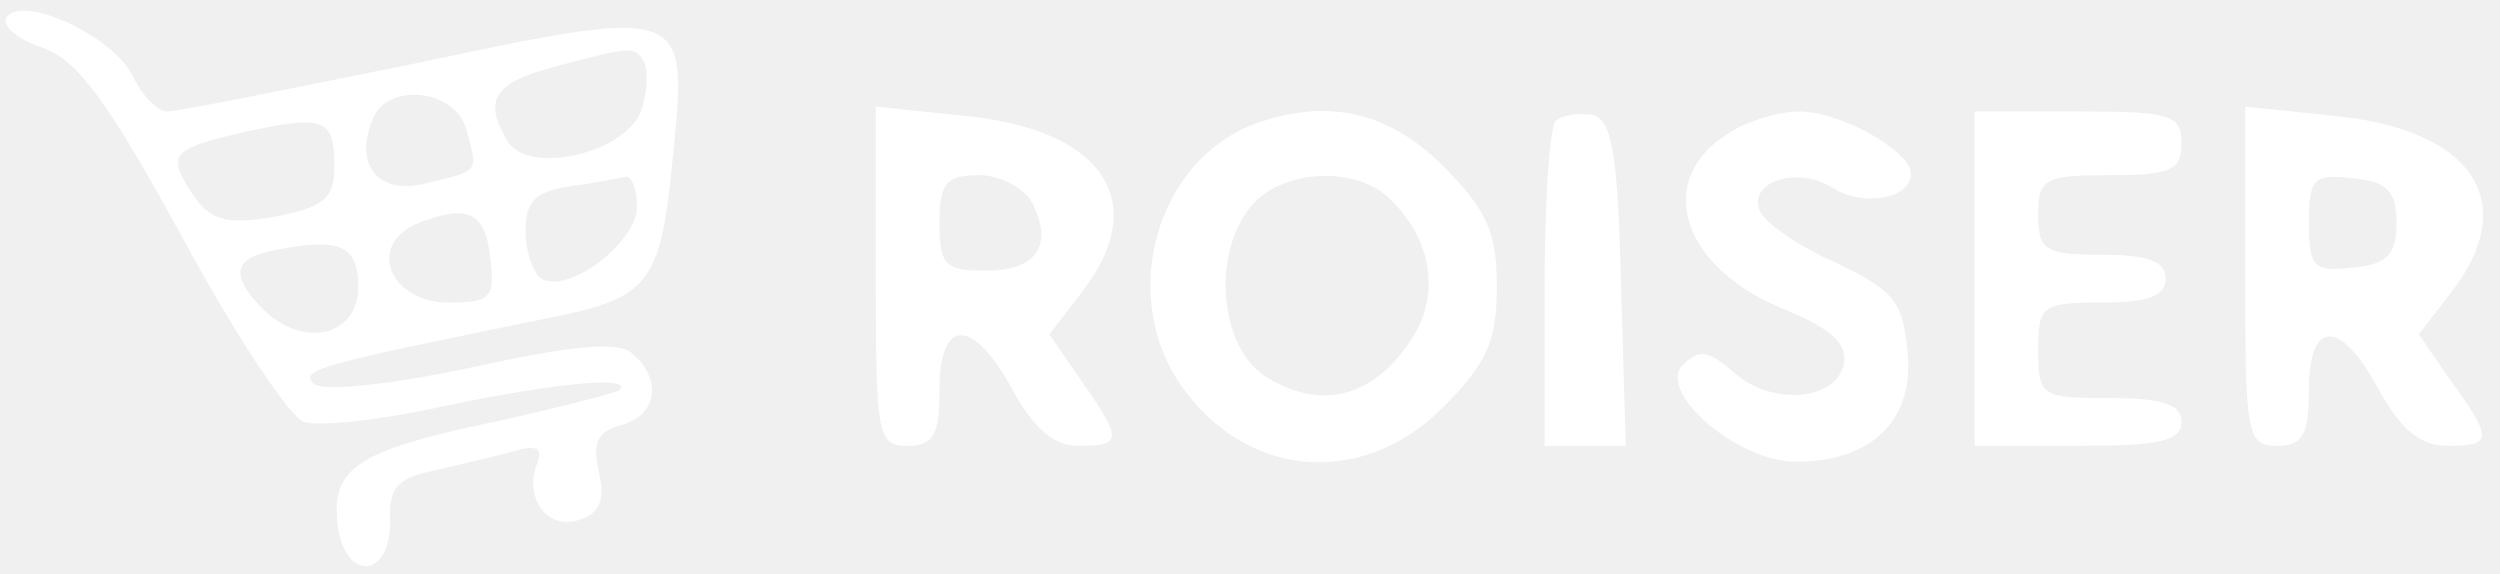
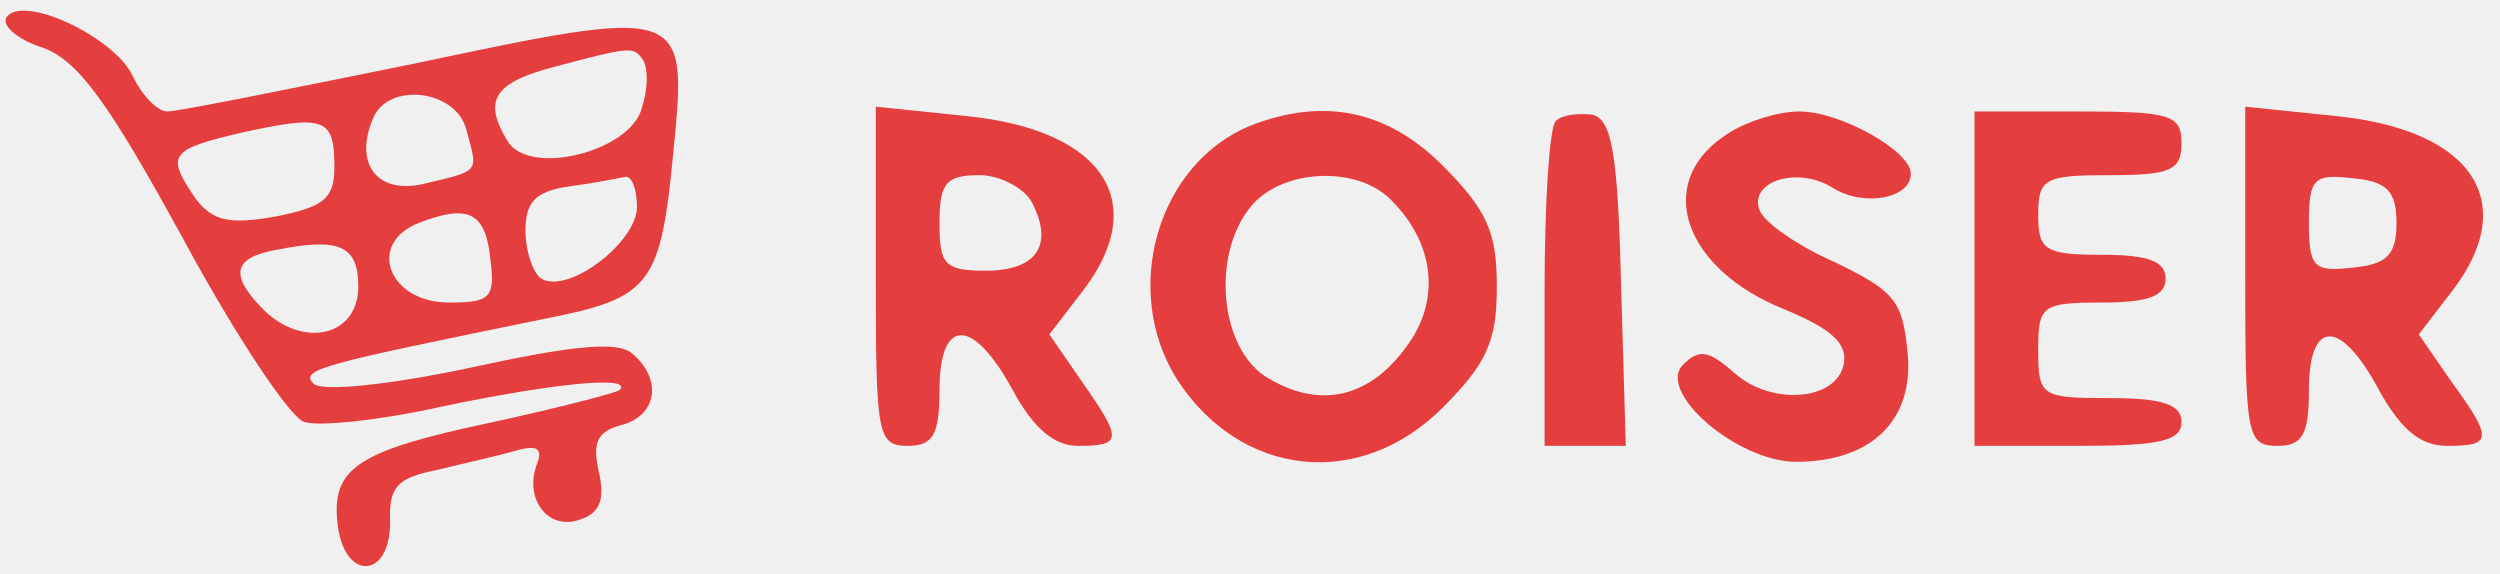
<svg xmlns="http://www.w3.org/2000/svg" version="1.0" width="157pt" height="36pt" viewBox="0 0 157 36" preserveAspectRatio="xMidYMid meet">
-   <g transform="translate(0,36) scale(0.1,-0.1)" fill="#ffffff" stroke="none">
+   <g transform="translate(0,36) scale(0.1,-0.1)" fill="#E53E3E" stroke="none">
    <path d="M4 349 c-3 -5 7 -14 23 -19 22 -8 41 -34 88 -120 33 -61 67 -112 76 -115 9 -3 48 1 88 10 72 15 119 19 110 10 -3 -2 -38 -11 -79 -20 -86 -18 -102 -29 -98 -64 4 -36 33 -35 33 1 -1 23 5 28 30 33 16 4 39 9 49 12 14 4 17 1 13 -9 -8 -22 8 -42 28 -34 12 4 15 13 11 30 -4 18 -1 25 14 29 23 6 26 29 7 45 -9 8 -38 5 -102 -9 -52 -11 -93 -15 -98 -10 -9 9 4 12 146 41 66 13 72 21 80 106 9 90 7 90 -163 54 -79 -16 -148 -30 -155 -30 -6 0 -16 10 -22 23 -12 24 -69 51 -79 36z m400 -27 c3 -5 3 -18 -1 -30 -7 -27 -70 -43 -84 -21 -16 26 -9 37 29 47 49 13 50 13 56 4z m-111 -44 c7 -26 9 -25 -25 -33 -30 -8 -46 11 -34 40 9 24 53 19 59 -7z m-83 -23 c0 -20 -7 -25 -37 -31 -29 -5 -39 -3 -50 11 -19 28 -17 31 30 42 51 11 57 9 57 -22z m190 -25 c0 -22 -43 -55 -60 -45 -5 3 -10 17 -10 30 0 18 6 25 28 28 15 2 30 5 35 6 4 0 7 -8 7 -19z m-92 -33 c3 -24 0 -27 -26 -27 -38 0 -52 37 -19 50 31 12 42 7 45 -23z m-83 -17 c0 -31 -34 -39 -59 -15 -22 22 -20 33 7 38 40 8 52 3 52 -23z" />
    <path d="M550 186 c0 -99 1 -106 20 -106 16 0 20 7 20 35 0 46 21 46 46 0 13 -24 26 -35 41 -35 28 0 28 4 2 41 l-20 29 20 26 c44 56 15 102 -71 111 l-58 6 0 -107z m98 47 c14 -27 3 -43 -29 -43 -26 0 -29 4 -29 30 0 25 4 30 25 30 13 0 28 -8 33 -17z" />
    <path d="M785 281 c-58 -24 -81 -103 -46 -159 40 -62 115 -70 167 -18 28 28 34 42 34 76 0 34 -6 48 -34 76 -35 35 -75 43 -121 25z m89 -47 c27 -27 31 -63 9 -92 -24 -33 -56 -39 -89 -18 -29 20 -33 79 -7 108 20 22 66 24 87 2z" />
    <path d="M977 284 c-4 -4 -7 -52 -7 -106 l0 -98 25 0 26 0 -3 102 c-2 83 -6 103 -18 106 -9 1 -19 0 -23 -4z" />
    <path d="M1082 274 c-43 -30 -24 -83 38 -108 29 -12 40 -21 38 -34 -4 -24 -46 -27 -69 -6 -16 14 -22 15 -32 5 -17 -17 34 -61 71 -61 47 0 74 26 70 68 -3 33 -8 39 -45 57 -23 10 -45 25 -48 33 -7 18 24 28 46 14 19 -12 49 -7 49 9 0 14 -44 39 -70 39 -14 0 -36 -7 -48 -16z" />
    <path d="M1240 185 l0 -105 65 0 c51 0 65 3 65 15 0 11 -12 15 -45 15 -43 0 -45 1 -45 30 0 28 2 30 40 30 29 0 40 4 40 15 0 11 -11 15 -40 15 -36 0 -40 3 -40 25 0 23 4 25 45 25 38 0 45 3 45 20 0 18 -7 20 -65 20 l-65 0 0 -105z" />
    <path d="M1410 186 c0 -99 1 -106 20 -106 16 0 20 7 20 35 0 45 20 45 44 0 14 -25 26 -35 43 -35 28 0 29 4 2 41 l-20 29 20 26 c44 56 15 102 -71 111 l-58 6 0 -107z m95 34 c0 -20 -6 -26 -27 -28 -25 -3 -28 0 -28 28 0 28 3 31 28 28 21 -2 27 -8 27 -28z" />
  </g>
</svg>
